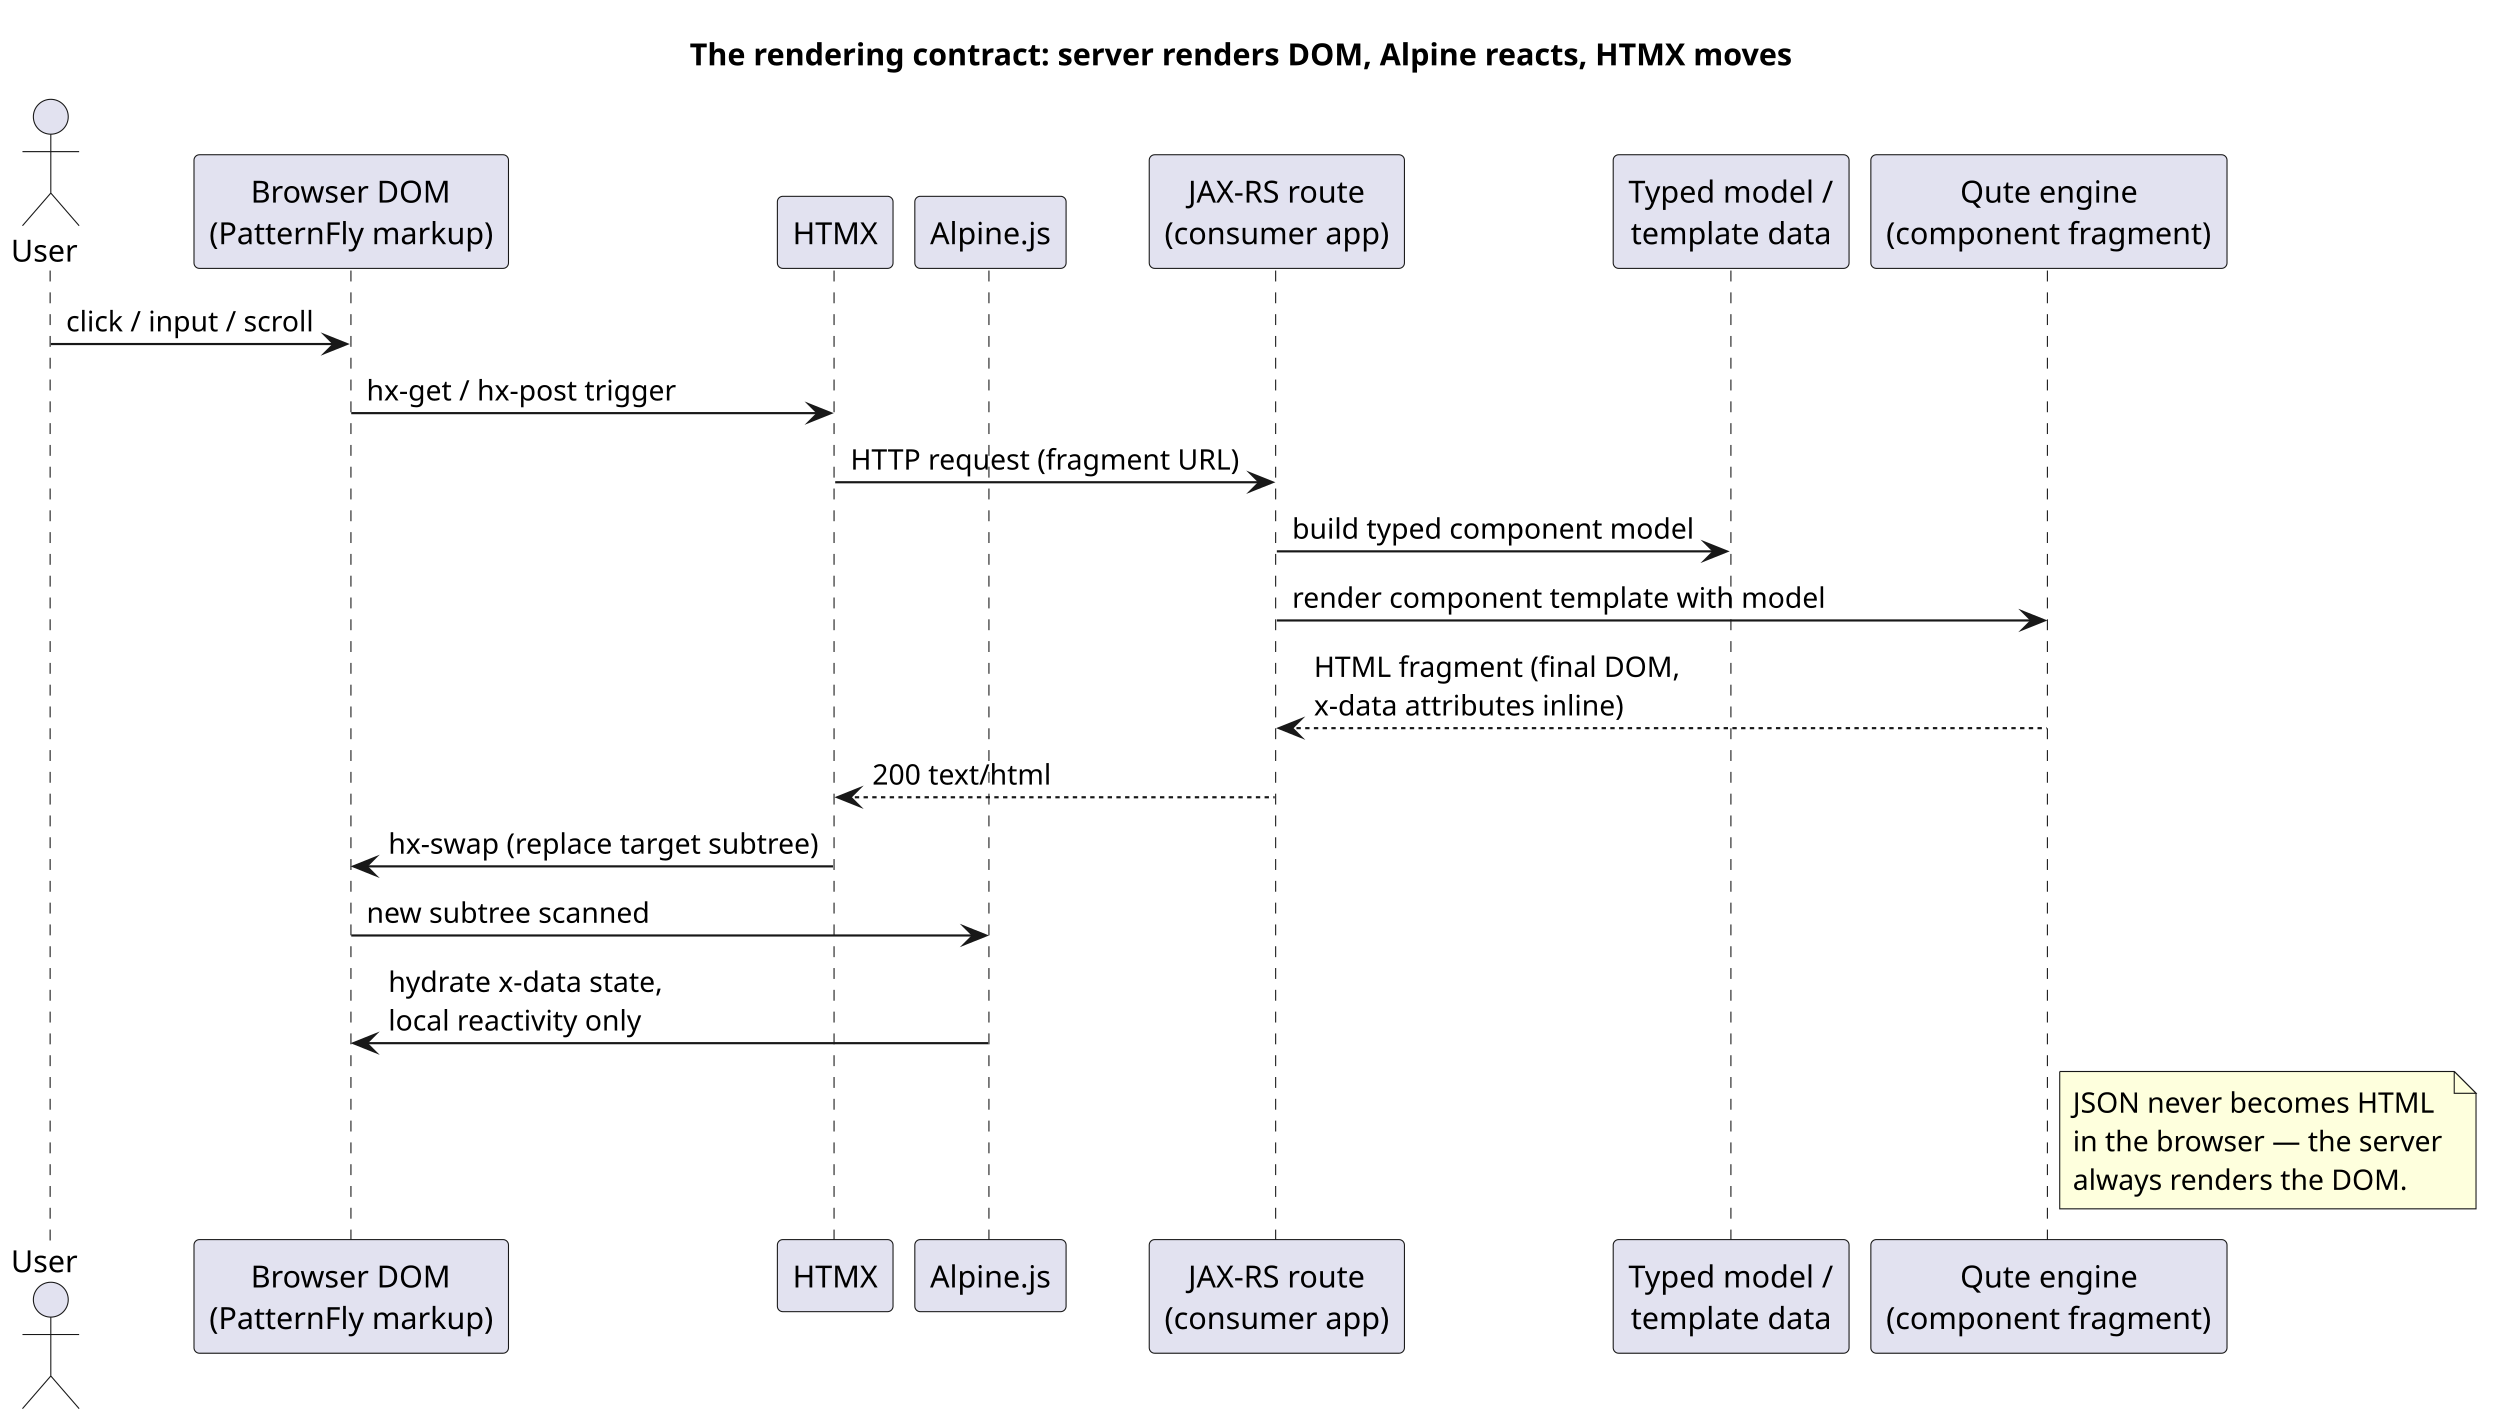
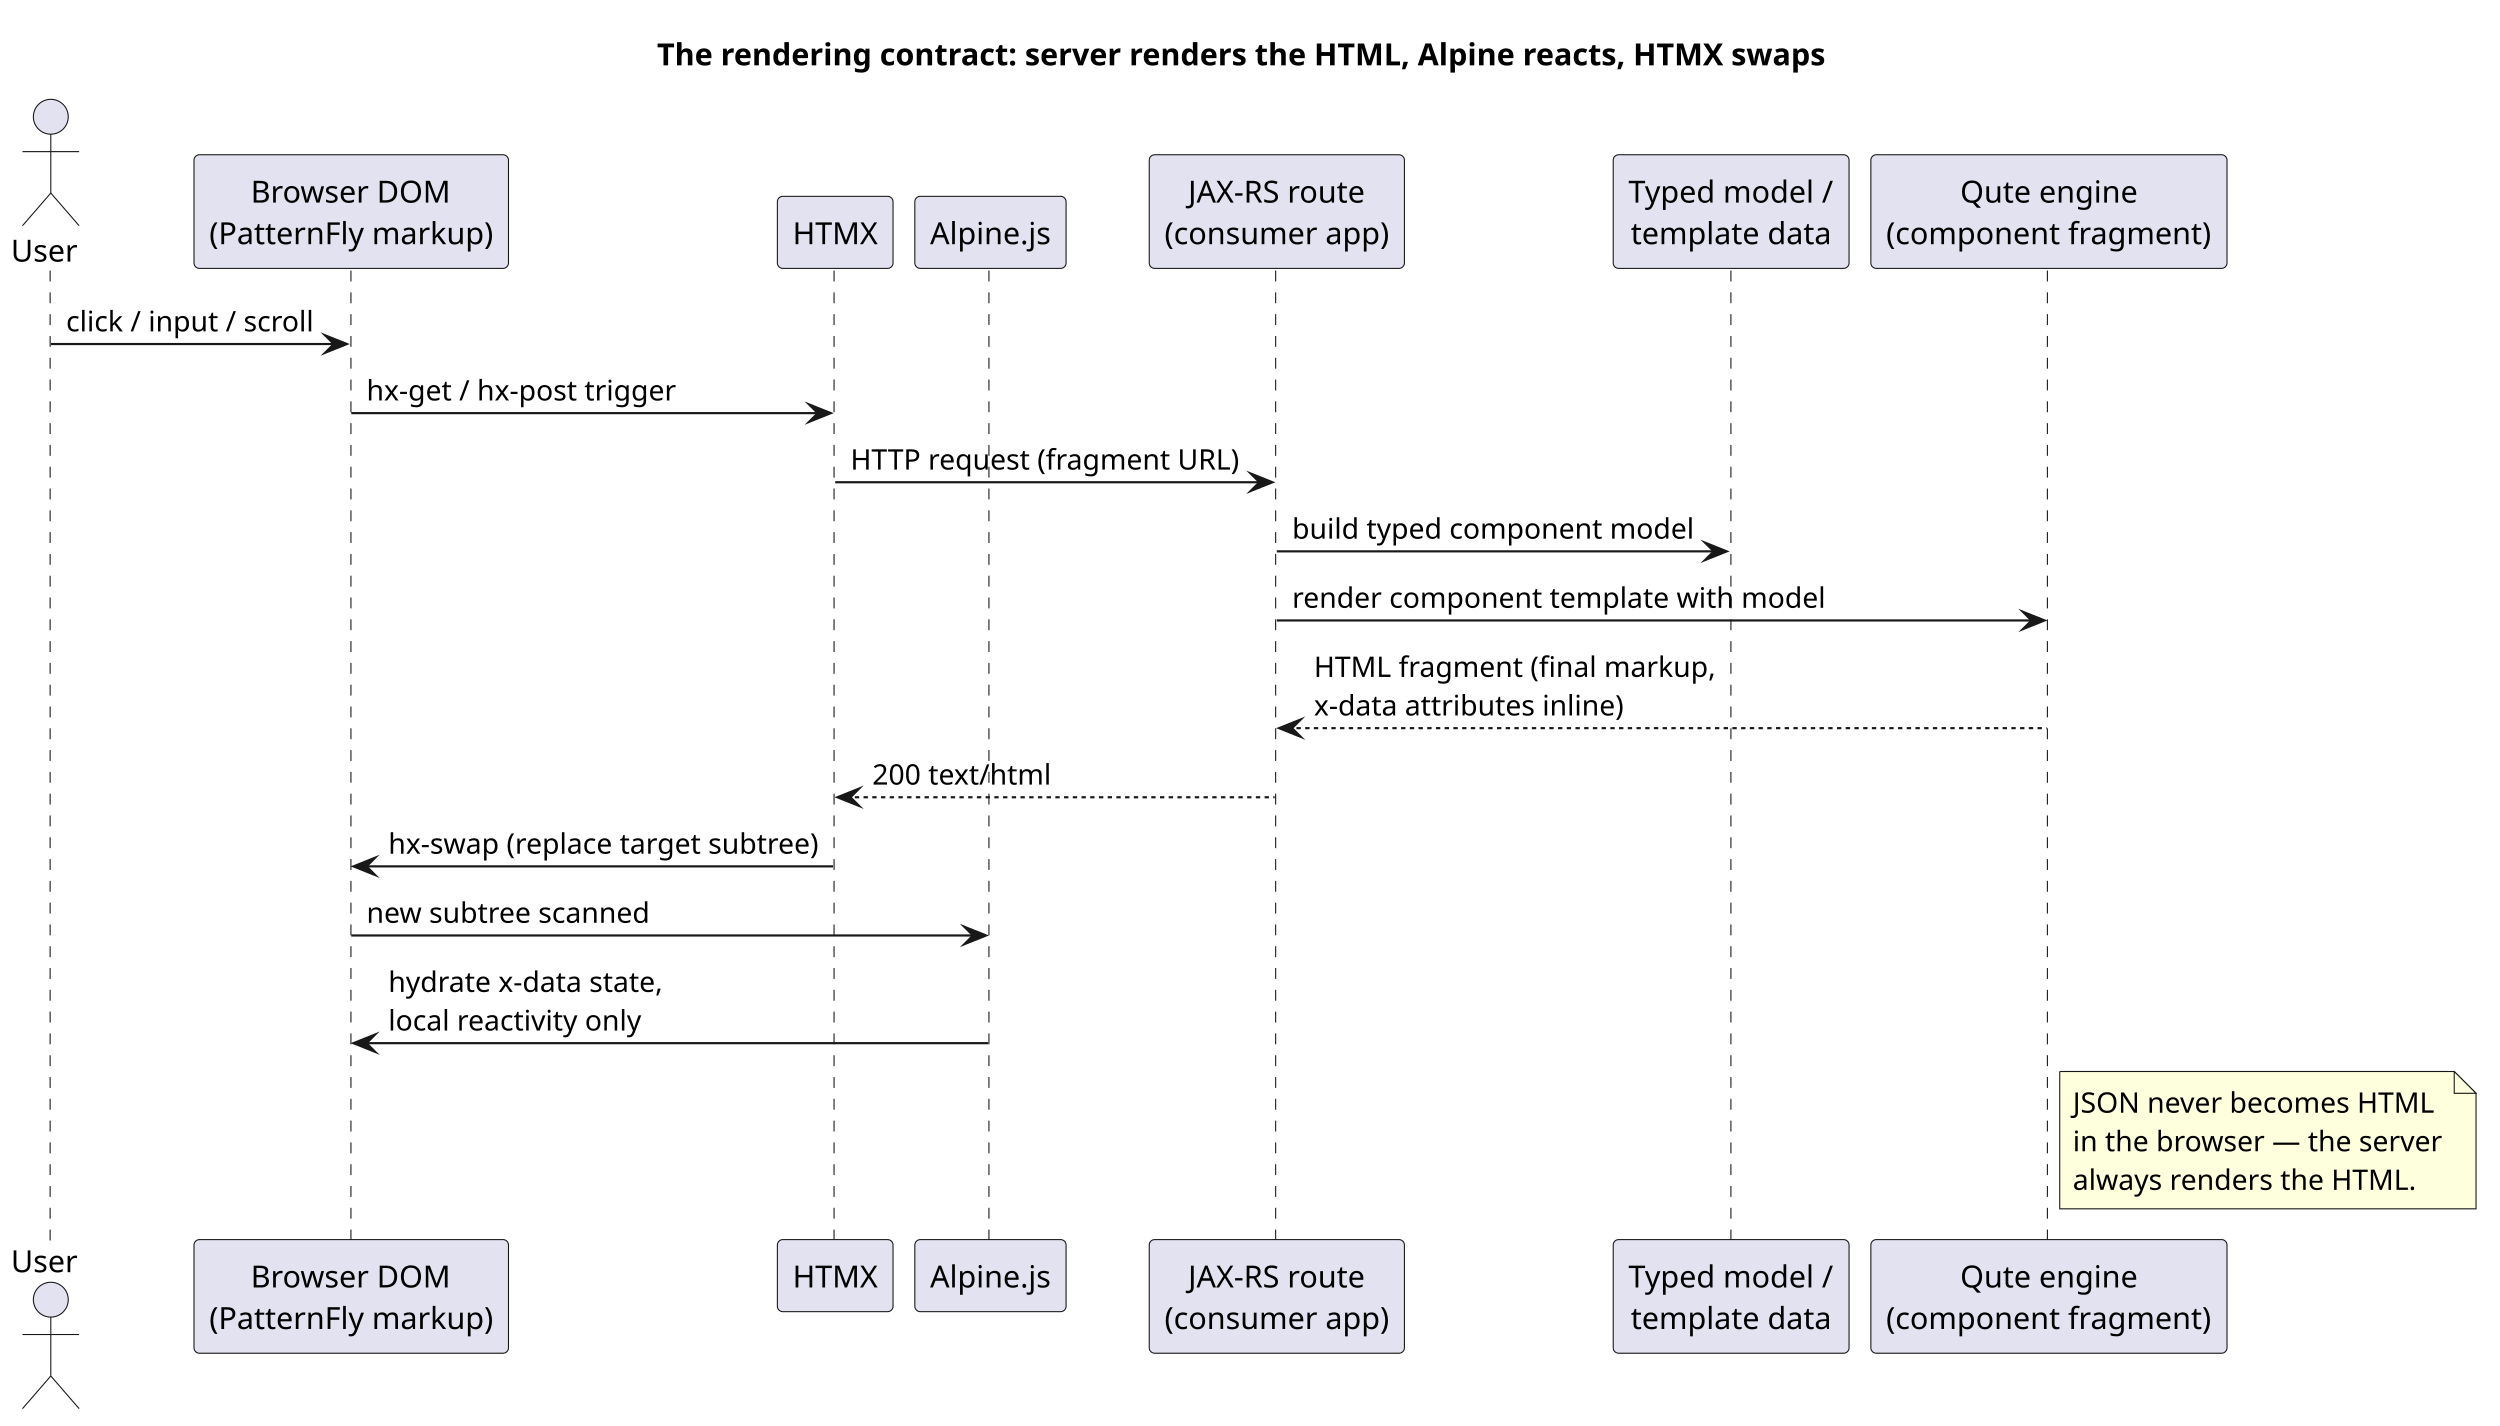
<svg xmlns="http://www.w3.org/2000/svg" contentStyleType="text/css" data-diagram-type="SEQUENCE" height="654px" preserveAspectRatio="none" style="width:1147px;height:654px;background:#FFFFFF;" version="1.1" viewBox="0 0 1147 654" width="1147px" zoomAndPan="magnify">
  <defs />
  <g>
    <g class="title" data-source-line="1">
-       <text fill="#000000" font-family="sans-serif" font-size="14" font-weight="700" lengthAdjust="spacing" textLength="507.162" x="316.426" y="29.966">The rendering contract: server renders DOM, Alpine reacts, HTMX moves</text>
+       <text fill="#000000" font-family="sans-serif" font-size="14" font-weight="700" lengthAdjust="spacing" textLength="537.178" x="301.418" y="29.966">The rendering contract: server renders the HTML, Alpine reacts, HTMX swaps</text>
    </g>
    <g class="participant-lifeline" data-entity-uid="part1" data-qualified-name="User" data-source-line="3" id="part1-lifeline">
      <g>
        <rect fill="#000000" fill-opacity="0" height="445.59" width="8" x="19.309" y="124.136" />
        <line style="stroke:#181818;stroke-width:0.5;stroke-dasharray:5,5;" x1="23" x2="23" y1="124.136" y2="569.726" />
      </g>
    </g>
    <g class="participant-lifeline" data-entity-uid="part2" data-qualified-name="DOM" data-source-line="4" id="part2-lifeline">
      <g>
        <rect fill="#000000" fill-opacity="0" height="445.59" width="8" x="157.15" y="124.136" />
        <line style="stroke:#181818;stroke-width:0.5;stroke-dasharray:5,5;" x1="161.008" x2="161.008" y1="124.136" y2="569.726" />
      </g>
    </g>
    <g class="participant-lifeline" data-entity-uid="part3" data-qualified-name="HTMX" data-source-line="5" id="part3-lifeline">
      <g>
        <rect fill="#000000" fill-opacity="0" height="445.59" width="8" x="379.192" y="124.136" />
        <line style="stroke:#181818;stroke-width:0.5;stroke-dasharray:5,5;" x1="382.662" x2="382.662" y1="124.136" y2="569.726" />
      </g>
    </g>
    <g class="participant-lifeline" data-entity-uid="part4" data-qualified-name="Alpine" data-source-line="6" id="part4-lifeline">
      <g>
        <rect fill="#000000" fill-opacity="0" height="445.59" width="8" x="450.421" y="124.136" />
        <line style="stroke:#181818;stroke-width:0.5;stroke-dasharray:5,5;" x1="453.722" x2="453.722" y1="124.136" y2="569.726" />
      </g>
    </g>
    <g class="participant-lifeline" data-entity-uid="part5" data-qualified-name="Route" data-source-line="7" id="part5-lifeline">
      <g>
        <rect fill="#000000" fill-opacity="0" height="445.59" width="8" x="581.812" y="124.136" />
        <line style="stroke:#181818;stroke-width:0.5;stroke-dasharray:5,5;" x1="585.272" x2="585.272" y1="124.136" y2="569.726" />
      </g>
    </g>
    <g class="participant-lifeline" data-entity-uid="part6" data-qualified-name="Model" data-source-line="8" id="part6-lifeline">
      <g>
        <rect fill="#000000" fill-opacity="0" height="445.59" width="8" x="790.244" y="124.136" />
        <line style="stroke:#181818;stroke-width:0.5;stroke-dasharray:5,5;" x1="794.141" x2="794.141" y1="124.136" y2="569.726" />
      </g>
    </g>
    <g class="participant-lifeline" data-entity-uid="part7" data-qualified-name="Qute" data-source-line="9" id="part7-lifeline">
      <g>
        <rect fill="#000000" fill-opacity="0" height="445.59" width="8" x="936.05" y="124.136" />
        <line style="stroke:#181818;stroke-width:0.5;stroke-dasharray:5,5;" x1="939.346" x2="939.346" y1="124.136" y2="569.726" />
      </g>
    </g>
    <g class="participant participant-head" data-entity-uid="part1" data-qualified-name="User" data-source-line="3" id="part1-head">
      <text fill="#000000" font-family="sans-serif" font-size="14" lengthAdjust="spacing" textLength="30.618" x="5" y="120.034">User</text>
      <ellipse cx="23.309" cy="53.568" fill="#E2E2F0" rx="8" ry="8" style="stroke:#181818;stroke-width:0.5;" />
      <path d="M23.309,61.568 L23.309,88.568 M10.309,69.568 L36.309,69.568 M23.309,88.568 L10.309,103.568 M23.309,88.568 L36.309,103.568" fill="none" style="stroke:#181818;stroke-width:0.5;" />
    </g>
    <g class="participant participant-tail" data-entity-uid="part1" data-qualified-name="User" data-source-line="3" id="part1-tail">
      <text fill="#000000" font-family="sans-serif" font-size="14" lengthAdjust="spacing" textLength="30.618" x="5" y="583.692">User</text>
      <ellipse cx="23.309" cy="596.294" fill="#E2E2F0" rx="8" ry="8" style="stroke:#181818;stroke-width:0.5;" />
      <path d="M23.309,604.294 L23.309,631.294 M10.309,612.294 L36.309,612.294 M23.309,631.294 L10.309,646.294 M23.309,631.294 L36.309,646.294" fill="none" style="stroke:#181818;stroke-width:0.5;" />
    </g>
    <g class="participant participant-head" data-entity-uid="part2" data-qualified-name="DOM" data-source-line="4" id="part2-head">
      <rect fill="#E2E2F0" height="52.136" rx="2.5" ry="2.5" style="stroke:#181818;stroke-width:0.5;" width="144.284" x="89.008" y="71" />
      <text fill="#000000" font-family="sans-serif" font-size="14" lengthAdjust="spacing" textLength="92.232" x="115.034" y="92.966">Browser DOM</text>
      <text fill="#000000" font-family="sans-serif" font-size="14" lengthAdjust="spacing" textLength="130.284" x="96.008" y="112.034">(PatternFly markup)</text>
    </g>
    <g class="participant participant-tail" data-entity-uid="part2" data-qualified-name="DOM" data-source-line="4" id="part2-tail">
      <rect fill="#E2E2F0" height="52.136" rx="2.5" ry="2.5" style="stroke:#181818;stroke-width:0.5;" width="144.284" x="89.008" y="568.726" />
      <text fill="#000000" font-family="sans-serif" font-size="14" lengthAdjust="spacing" textLength="92.232" x="115.034" y="590.692">Browser DOM</text>
      <text fill="#000000" font-family="sans-serif" font-size="14" lengthAdjust="spacing" textLength="130.284" x="96.008" y="609.76">(PatternFly markup)</text>
    </g>
    <g class="participant participant-head" data-entity-uid="part3" data-qualified-name="HTMX" data-source-line="5" id="part3-head">
      <rect fill="#E2E2F0" height="33.068" rx="2.5" ry="2.5" style="stroke:#181818;stroke-width:0.5;" width="53.06" x="356.662" y="90.068" />
      <text fill="#000000" font-family="sans-serif" font-size="14" lengthAdjust="spacing" textLength="39.06" x="363.662" y="112.034">HTMX</text>
    </g>
    <g class="participant participant-tail" data-entity-uid="part3" data-qualified-name="HTMX" data-source-line="5" id="part3-tail">
      <rect fill="#E2E2F0" height="33.068" rx="2.5" ry="2.5" style="stroke:#181818;stroke-width:0.5;" width="53.06" x="356.662" y="568.726" />
      <text fill="#000000" font-family="sans-serif" font-size="14" lengthAdjust="spacing" textLength="39.06" x="363.662" y="590.692">HTMX</text>
    </g>
    <g class="participant participant-head" data-entity-uid="part4" data-qualified-name="Alpine" data-source-line="6" id="part4-head">
      <rect fill="#E2E2F0" height="33.068" rx="2.5" ry="2.5" style="stroke:#181818;stroke-width:0.5;" width="69.398" x="419.722" y="90.068" />
      <text fill="#000000" font-family="sans-serif" font-size="14" lengthAdjust="spacing" textLength="55.398" x="426.722" y="112.034">Alpine.js</text>
    </g>
    <g class="participant participant-tail" data-entity-uid="part4" data-qualified-name="Alpine" data-source-line="6" id="part4-tail">
      <rect fill="#E2E2F0" height="33.068" rx="2.5" ry="2.5" style="stroke:#181818;stroke-width:0.5;" width="69.398" x="419.722" y="568.726" />
      <text fill="#000000" font-family="sans-serif" font-size="14" lengthAdjust="spacing" textLength="55.398" x="426.722" y="590.692">Alpine.js</text>
    </g>
    <g class="participant participant-head" data-entity-uid="part5" data-qualified-name="Route" data-source-line="7" id="part5-head">
      <rect fill="#E2E2F0" height="52.136" rx="2.5" ry="2.5" style="stroke:#181818;stroke-width:0.5;" width="117.082" x="527.272" y="71" />
      <text fill="#000000" font-family="sans-serif" font-size="14" lengthAdjust="spacing" textLength="81.368" x="545.129" y="92.966">JAX-RS route</text>
      <text fill="#000000" font-family="sans-serif" font-size="14" lengthAdjust="spacing" textLength="103.082" x="534.272" y="112.034">(consumer app)</text>
    </g>
    <g class="participant participant-tail" data-entity-uid="part5" data-qualified-name="Route" data-source-line="7" id="part5-tail">
      <rect fill="#E2E2F0" height="52.136" rx="2.5" ry="2.5" style="stroke:#181818;stroke-width:0.5;" width="117.082" x="527.272" y="568.726" />
      <text fill="#000000" font-family="sans-serif" font-size="14" lengthAdjust="spacing" textLength="81.368" x="545.129" y="590.692">JAX-RS route</text>
      <text fill="#000000" font-family="sans-serif" font-size="14" lengthAdjust="spacing" textLength="103.082" x="534.272" y="609.76">(consumer app)</text>
    </g>
    <g class="participant participant-head" data-entity-uid="part6" data-qualified-name="Model" data-source-line="8" id="part6-head">
      <rect fill="#E2E2F0" height="52.136" rx="2.5" ry="2.5" style="stroke:#181818;stroke-width:0.5;" width="108.206" x="740.141" y="71" />
      <text fill="#000000" font-family="sans-serif" font-size="14" lengthAdjust="spacing" textLength="94.206" x="747.141" y="92.966">Typed model /</text>
      <text fill="#000000" font-family="sans-serif" font-size="14" lengthAdjust="spacing" textLength="92.078" x="748.205" y="112.034">template data</text>
    </g>
    <g class="participant participant-tail" data-entity-uid="part6" data-qualified-name="Model" data-source-line="8" id="part6-tail">
      <rect fill="#E2E2F0" height="52.136" rx="2.5" ry="2.5" style="stroke:#181818;stroke-width:0.5;" width="108.206" x="740.141" y="568.726" />
      <text fill="#000000" font-family="sans-serif" font-size="14" lengthAdjust="spacing" textLength="94.206" x="747.141" y="590.692">Typed model /</text>
      <text fill="#000000" font-family="sans-serif" font-size="14" lengthAdjust="spacing" textLength="92.078" x="748.205" y="609.76">template data</text>
    </g>
    <g class="participant participant-head" data-entity-uid="part7" data-qualified-name="Qute" data-source-line="9" id="part7-head">
      <rect fill="#E2E2F0" height="52.136" rx="2.5" ry="2.5" style="stroke:#181818;stroke-width:0.5;" width="163.407" x="858.346" y="71" />
      <text fill="#000000" font-family="sans-serif" font-size="14" lengthAdjust="spacing" textLength="81.494" x="899.303" y="92.966">Qute engine</text>
      <text fill="#000000" font-family="sans-serif" font-size="14" lengthAdjust="spacing" textLength="149.407" x="865.346" y="112.034">(component fragment)</text>
    </g>
    <g class="participant participant-tail" data-entity-uid="part7" data-qualified-name="Qute" data-source-line="9" id="part7-tail">
      <rect fill="#E2E2F0" height="52.136" rx="2.5" ry="2.5" style="stroke:#181818;stroke-width:0.5;" width="163.407" x="858.346" y="568.726" />
      <text fill="#000000" font-family="sans-serif" font-size="14" lengthAdjust="spacing" textLength="81.494" x="899.303" y="590.692">Qute engine</text>
      <text fill="#000000" font-family="sans-serif" font-size="14" lengthAdjust="spacing" textLength="149.407" x="865.346" y="609.76">(component fragment)</text>
    </g>
    <g class="message" data-entity-1="part1" data-entity-2="part2" data-source-line="11" id="msg1">
      <polygon fill="#181818" points="149.15,153.842,159.15,157.842,149.15,161.842,153.15,157.842" style="stroke:#181818;stroke-width:1;stroke-linejoin:miter;stroke-miterlimit:10;" />
      <line style="stroke:#181818;stroke-width:1;" x1="23.309" x2="155.15" y1="157.842" y2="157.842" />
      <text fill="#000000" font-family="sans-serif" font-size="13" lengthAdjust="spacing" textLength="113.841" x="30.309" y="152.033">click / input / scroll</text>
    </g>
    <g class="message" data-entity-1="part2" data-entity-2="part3" data-source-line="12" id="msg2">
      <polygon fill="#181818" points="371.192,185.548,381.192,189.548,371.192,193.548,375.192,189.548" style="stroke:#181818;stroke-width:1;stroke-linejoin:miter;stroke-miterlimit:10;" />
      <line style="stroke:#181818;stroke-width:1;" x1="161.15" x2="377.192" y1="189.548" y2="189.548" />
      <text fill="#000000" font-family="sans-serif" font-size="13" lengthAdjust="spacing" textLength="142.077" x="168.15" y="183.739">hx-get / hx-post trigger</text>
    </g>
    <g class="message" data-entity-1="part3" data-entity-2="part5" data-source-line="13" id="msg3">
      <polygon fill="#181818" points="573.812,217.254,583.812,221.254,573.812,225.254,577.812,221.254" style="stroke:#181818;stroke-width:1;stroke-linejoin:miter;stroke-miterlimit:10;" />
      <line style="stroke:#181818;stroke-width:1;" x1="383.192" x2="579.812" y1="221.254" y2="221.254" />
      <text fill="#000000" font-family="sans-serif" font-size="13" lengthAdjust="spacing" textLength="178.62" x="390.192" y="215.445">HTTP request (fragment URL)</text>
    </g>
    <g class="message" data-entity-1="part5" data-entity-2="part6" data-source-line="14" id="msg4">
      <polygon fill="#181818" points="782.244,248.96,792.244,252.96,782.244,256.96,786.244,252.96" style="stroke:#181818;stroke-width:1;stroke-linejoin:miter;stroke-miterlimit:10;" />
      <line style="stroke:#181818;stroke-width:1;" x1="585.812" x2="788.244" y1="252.96" y2="252.96" />
      <text fill="#000000" font-family="sans-serif" font-size="13" lengthAdjust="spacing" textLength="184.431" x="592.812" y="247.151">build typed component model</text>
    </g>
    <g class="message" data-entity-1="part5" data-entity-2="part7" data-source-line="15" id="msg5">
      <polygon fill="#181818" points="928.05,280.666,938.05,284.666,928.05,288.666,932.05,284.666" style="stroke:#181818;stroke-width:1;stroke-linejoin:miter;stroke-miterlimit:10;" />
      <line style="stroke:#181818;stroke-width:1;" x1="585.812" x2="934.05" y1="284.666" y2="284.666" />
      <text fill="#000000" font-family="sans-serif" font-size="13" lengthAdjust="spacing" textLength="245.011" x="592.812" y="278.857">render component template with model</text>
    </g>
    <g class="message" data-entity-1="part7" data-entity-2="part5" data-source-line="16" id="msg6">
      <polygon fill="#181818" points="596.812,330.078,586.812,334.078,596.812,338.078,592.812,334.078" style="stroke:#181818;stroke-width:1;stroke-linejoin:miter;stroke-miterlimit:10;" />
      <line style="stroke:#181818;stroke-width:1;stroke-dasharray:2,2;" x1="590.812" x2="939.05" y1="334.078" y2="334.078" />
-       <text fill="#000000" font-family="sans-serif" font-size="13" lengthAdjust="spacing" textLength="168.272" x="602.812" y="310.563">HTML fragment (final DOM,</text>
+       <text fill="#000000" font-family="sans-serif" font-size="13" lengthAdjust="spacing" textLength="184.626" x="602.812" y="310.563">HTML fragment (final markup,</text>
      <text fill="#000000" font-family="sans-serif" font-size="13" lengthAdjust="spacing" textLength="142.142" x="602.812" y="328.269">x-data attributes inline)</text>
    </g>
    <g class="message" data-entity-1="part5" data-entity-2="part3" data-source-line="17" id="msg7">
      <polygon fill="#181818" points="394.192,361.784,384.192,365.784,394.192,369.784,390.192,365.784" style="stroke:#181818;stroke-width:1;stroke-linejoin:miter;stroke-miterlimit:10;" />
      <line style="stroke:#181818;stroke-width:1;stroke-dasharray:2,2;" x1="388.192" x2="584.812" y1="365.784" y2="365.784" />
      <text fill="#000000" font-family="sans-serif" font-size="13" lengthAdjust="spacing" textLength="82.355" x="400.192" y="359.975">200 text/html</text>
    </g>
    <g class="message" data-entity-1="part3" data-entity-2="part2" data-source-line="18" id="msg8">
      <polygon fill="#181818" points="172.15,393.49,162.15,397.49,172.15,401.49,168.15,397.49" style="stroke:#181818;stroke-width:1;stroke-linejoin:miter;stroke-miterlimit:10;" />
      <line style="stroke:#181818;stroke-width:1;" x1="166.15" x2="382.192" y1="397.49" y2="397.49" />
      <text fill="#000000" font-family="sans-serif" font-size="13" lengthAdjust="spacing" textLength="198.042" x="178.15" y="391.681">hx-swap (replace target subtree)</text>
    </g>
    <g class="message" data-entity-1="part2" data-entity-2="part4" data-source-line="19" id="msg9">
      <polygon fill="#181818" points="442.421,425.196,452.421,429.196,442.421,433.196,446.421,429.196" style="stroke:#181818;stroke-width:1;stroke-linejoin:miter;stroke-miterlimit:10;" />
      <line style="stroke:#181818;stroke-width:1;" x1="161.15" x2="448.421" y1="429.196" y2="429.196" />
      <text fill="#000000" font-family="sans-serif" font-size="13" lengthAdjust="spacing" textLength="130.481" x="168.15" y="423.387">new subtree scanned</text>
    </g>
    <g class="message" data-entity-1="part4" data-entity-2="part2" data-source-line="20" id="msg10">
      <polygon fill="#181818" points="172.15,474.608,162.15,478.608,172.15,482.608,168.15,478.608" style="stroke:#181818;stroke-width:1;stroke-linejoin:miter;stroke-miterlimit:10;" />
      <line style="stroke:#181818;stroke-width:1;" x1="166.15" x2="453.421" y1="478.608" y2="478.608" />
      <text fill="#000000" font-family="sans-serif" font-size="13" lengthAdjust="spacing" textLength="126.165" x="178.15" y="455.093">hydrate x-data state,</text>
      <text fill="#000000" font-family="sans-serif" font-size="13" lengthAdjust="spacing" textLength="116.311" x="178.15" y="472.799">local reactivity only</text>
    </g>
    <path d="M945,491.608 L945,554.608 L1136,554.608 L1136,501.608 L1126,491.608 L945,491.608" fill="#FEFFDD" style="stroke:#181818;stroke-width:0.5;" />
    <path d="M1126,491.608 L1126,501.608 L1136,501.608 L1126,491.608" fill="#FEFFDD" style="stroke:#181818;stroke-width:0.5;" />
    <text fill="#000000" font-family="sans-serif" font-size="13" lengthAdjust="spacing" textLength="166.14" x="951" y="510.505">JSON never becomes HTML</text>
    <text fill="#000000" font-family="sans-serif" font-size="13" lengthAdjust="spacing" textLength="170.014" x="951" y="528.211">in the browser — the server</text>
-     <text fill="#000000" font-family="sans-serif" font-size="13" lengthAdjust="spacing" textLength="153.79" x="951" y="545.917">always renders the DOM.</text>
+     <text fill="#000000" font-family="sans-serif" font-size="13" lengthAdjust="spacing" textLength="157.82" x="951" y="545.917">always renders the HTML.</text>
  </g>
</svg>
